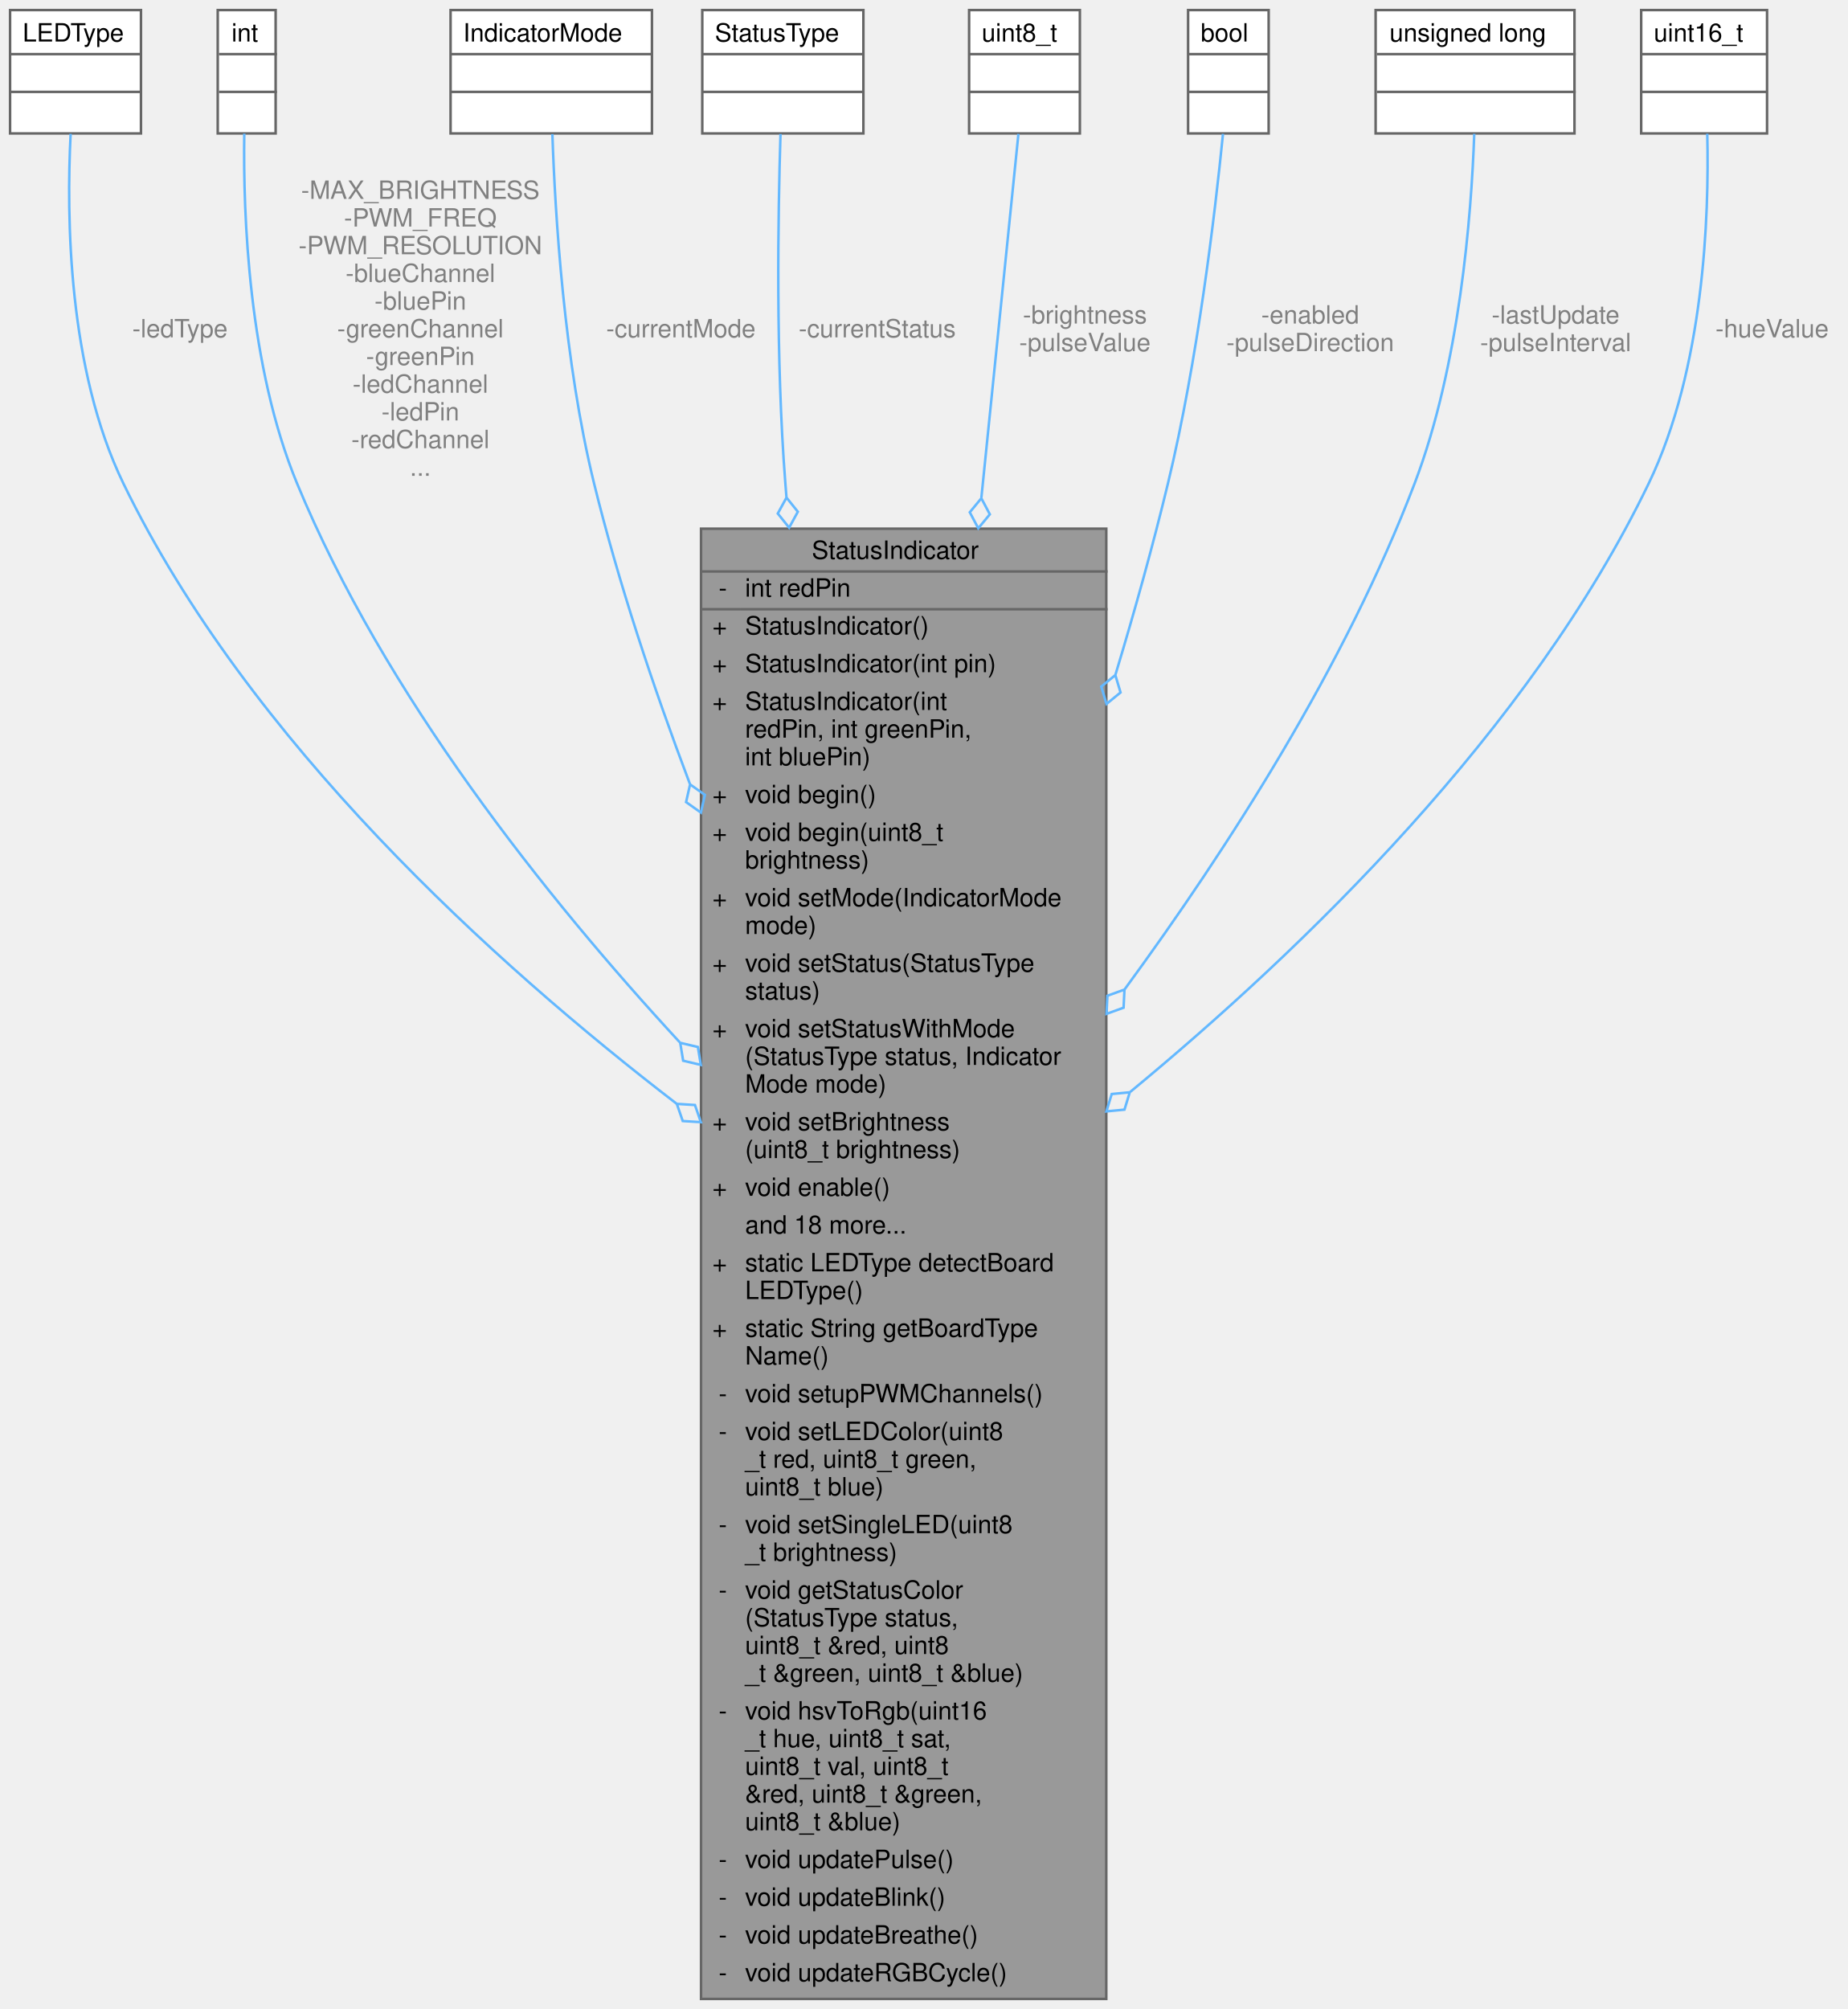
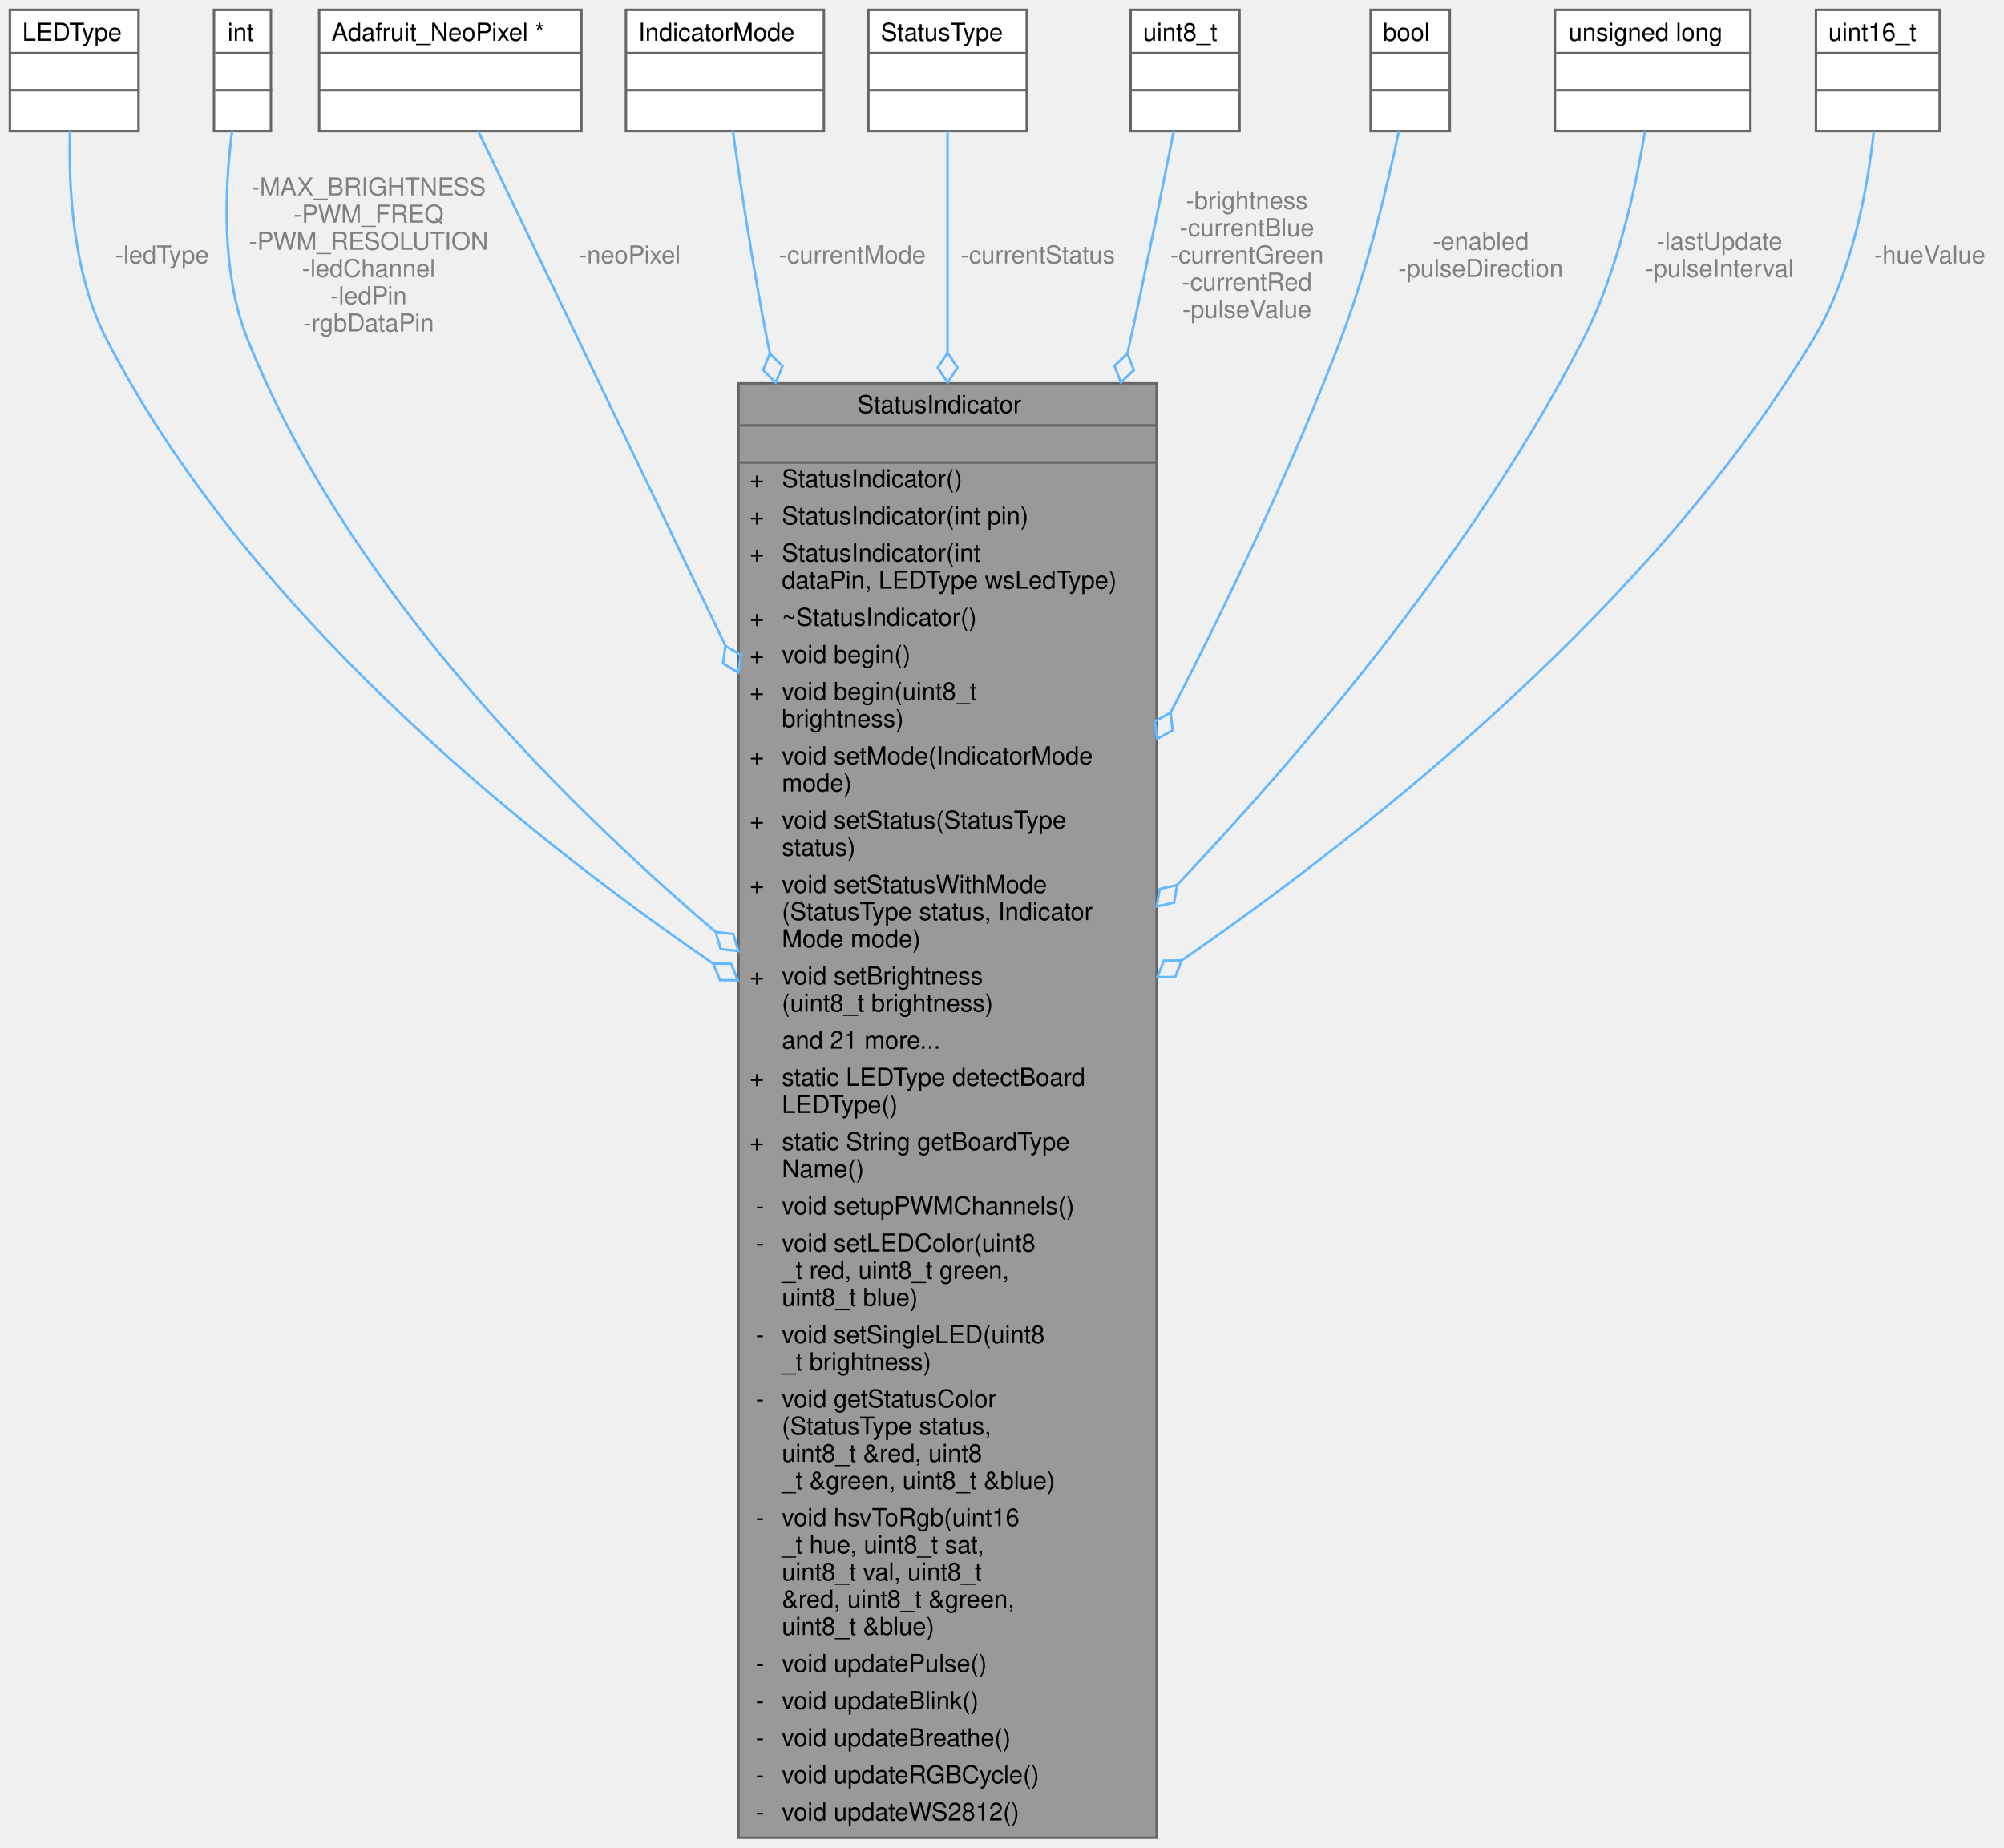
- <svg xmlns="http://www.w3.org/2000/svg" xmlns:xlink="http://www.w3.org/1999/xlink" width="734pt" height="798pt" viewBox="0.00 0.00 734.00 798.00">
-   <g id="graph0" class="graph" transform="scale(1 1) rotate(0) translate(4 794)">
+ <svg xmlns="http://www.w3.org/2000/svg" xmlns:xlink="http://www.w3.org/1999/xlink" width="810pt" height="747pt" viewBox="0.00 0.00 810.00 747.00">
+   <g id="graph0" class="graph" transform="scale(1 1) rotate(0) translate(4 743)">
    <g id="Node000001" class="node">
      <g id="a_Node000001">
        <a xlink:title=" ">
-           <polygon fill="#999999" stroke="transparent" points="435.5,-584 274.5,-584 274.5,0 435.5,0 435.5,-584" />
-           <text text-anchor="start" x="318.5" y="-572" font-family="Helvetica,sans-Serif" font-size="10.00">StatusIndicator</text>
-           <text text-anchor="start" x="281.5" y="-557" font-family="Helvetica,sans-Serif" font-size="10.00">-</text>
-           <text text-anchor="start" x="292" y="-557" font-family="Helvetica,sans-Serif" font-size="10.00">int redPin</text>
-           <text text-anchor="start" x="279" y="-542" font-family="Helvetica,sans-Serif" font-size="10.00">+</text>
-           <text text-anchor="start" x="292" y="-542" font-family="Helvetica,sans-Serif" font-size="10.00">StatusIndicator()</text>
-           <text text-anchor="start" x="279" y="-527" font-family="Helvetica,sans-Serif" font-size="10.00">+</text>
-           <text text-anchor="start" x="292" y="-527" font-family="Helvetica,sans-Serif" font-size="10.00">StatusIndicator(int pin)</text>
-           <text text-anchor="start" x="279" y="-512" font-family="Helvetica,sans-Serif" font-size="10.00">+</text>
-           <text text-anchor="start" x="292" y="-512" font-family="Helvetica,sans-Serif" font-size="10.00">StatusIndicator(int</text>
-           <text text-anchor="start" x="292" y="-501" font-family="Helvetica,sans-Serif" font-size="10.00"> redPin, int greenPin,</text>
-           <text text-anchor="start" x="292" y="-490" font-family="Helvetica,sans-Serif" font-size="10.00"> int bluePin)</text>
-           <text text-anchor="start" x="279" y="-475" font-family="Helvetica,sans-Serif" font-size="10.00">+</text>
-           <text text-anchor="start" x="292" y="-475" font-family="Helvetica,sans-Serif" font-size="10.00">void begin()</text>
-           <text text-anchor="start" x="279" y="-460" font-family="Helvetica,sans-Serif" font-size="10.00">+</text>
-           <text text-anchor="start" x="292" y="-460" font-family="Helvetica,sans-Serif" font-size="10.00">void begin(uint8_t</text>
-           <text text-anchor="start" x="292" y="-449" font-family="Helvetica,sans-Serif" font-size="10.00"> brightness)</text>
-           <text text-anchor="start" x="279" y="-434" font-family="Helvetica,sans-Serif" font-size="10.00">+</text>
-           <text text-anchor="start" x="292" y="-434" font-family="Helvetica,sans-Serif" font-size="10.00">void setMode(IndicatorMode</text>
-           <text text-anchor="start" x="292" y="-423" font-family="Helvetica,sans-Serif" font-size="10.00"> mode)</text>
-           <text text-anchor="start" x="279" y="-408" font-family="Helvetica,sans-Serif" font-size="10.00">+</text>
-           <text text-anchor="start" x="292" y="-408" font-family="Helvetica,sans-Serif" font-size="10.00">void setStatus(StatusType</text>
-           <text text-anchor="start" x="292" y="-397" font-family="Helvetica,sans-Serif" font-size="10.00"> status)</text>
-           <text text-anchor="start" x="279" y="-382" font-family="Helvetica,sans-Serif" font-size="10.00">+</text>
-           <text text-anchor="start" x="292" y="-382" font-family="Helvetica,sans-Serif" font-size="10.00">void setStatusWithMode</text>
-           <text text-anchor="start" x="292" y="-371" font-family="Helvetica,sans-Serif" font-size="10.00">(StatusType status, Indicator</text>
-           <text text-anchor="start" x="292" y="-360" font-family="Helvetica,sans-Serif" font-size="10.00">Mode mode)</text>
-           <text text-anchor="start" x="279" y="-345" font-family="Helvetica,sans-Serif" font-size="10.00">+</text>
-           <text text-anchor="start" x="292" y="-345" font-family="Helvetica,sans-Serif" font-size="10.00">void setBrightness</text>
-           <text text-anchor="start" x="292" y="-334" font-family="Helvetica,sans-Serif" font-size="10.00">(uint8_t brightness)</text>
-           <text text-anchor="start" x="279" y="-319" font-family="Helvetica,sans-Serif" font-size="10.00">+</text>
-           <text text-anchor="start" x="292" y="-319" font-family="Helvetica,sans-Serif" font-size="10.00">void enable()</text>
-           <text text-anchor="start" x="292" y="-304" font-family="Helvetica,sans-Serif" font-size="10.00">and 18 more...</text>
-           <text text-anchor="start" x="279" y="-289" font-family="Helvetica,sans-Serif" font-size="10.00">+</text>
-           <text text-anchor="start" x="292" y="-289" font-family="Helvetica,sans-Serif" font-size="10.00">static LEDType detectBoard</text>
-           <text text-anchor="start" x="292" y="-278" font-family="Helvetica,sans-Serif" font-size="10.00">LEDType()</text>
-           <text text-anchor="start" x="279" y="-263" font-family="Helvetica,sans-Serif" font-size="10.00">+</text>
-           <text text-anchor="start" x="292" y="-263" font-family="Helvetica,sans-Serif" font-size="10.00">static String getBoardType</text>
-           <text text-anchor="start" x="292" y="-252" font-family="Helvetica,sans-Serif" font-size="10.00">Name()</text>
-           <text text-anchor="start" x="281.5" y="-237" font-family="Helvetica,sans-Serif" font-size="10.00">-</text>
-           <text text-anchor="start" x="292" y="-237" font-family="Helvetica,sans-Serif" font-size="10.00">void setupPWMChannels()</text>
-           <text text-anchor="start" x="281.5" y="-222" font-family="Helvetica,sans-Serif" font-size="10.00">-</text>
-           <text text-anchor="start" x="292" y="-222" font-family="Helvetica,sans-Serif" font-size="10.00">void setLEDColor(uint8</text>
-           <text text-anchor="start" x="292" y="-211" font-family="Helvetica,sans-Serif" font-size="10.00">_t red, uint8_t green,</text>
-           <text text-anchor="start" x="292" y="-200" font-family="Helvetica,sans-Serif" font-size="10.00"> uint8_t blue)</text>
-           <text text-anchor="start" x="281.5" y="-185" font-family="Helvetica,sans-Serif" font-size="10.00">-</text>
-           <text text-anchor="start" x="292" y="-185" font-family="Helvetica,sans-Serif" font-size="10.00">void setSingleLED(uint8</text>
-           <text text-anchor="start" x="292" y="-174" font-family="Helvetica,sans-Serif" font-size="10.00">_t brightness)</text>
-           <text text-anchor="start" x="281.5" y="-159" font-family="Helvetica,sans-Serif" font-size="10.00">-</text>
-           <text text-anchor="start" x="292" y="-159" font-family="Helvetica,sans-Serif" font-size="10.00">void getStatusColor</text>
-           <text text-anchor="start" x="292" y="-148" font-family="Helvetica,sans-Serif" font-size="10.00">(StatusType status,</text>
-           <text text-anchor="start" x="292" y="-137" font-family="Helvetica,sans-Serif" font-size="10.00"> uint8_t &amp;red, uint8</text>
-           <text text-anchor="start" x="292" y="-126" font-family="Helvetica,sans-Serif" font-size="10.00">_t &amp;green, uint8_t &amp;blue)</text>
-           <text text-anchor="start" x="281.5" y="-111" font-family="Helvetica,sans-Serif" font-size="10.00">-</text>
-           <text text-anchor="start" x="292" y="-111" font-family="Helvetica,sans-Serif" font-size="10.00">void hsvToRgb(uint16</text>
-           <text text-anchor="start" x="292" y="-100" font-family="Helvetica,sans-Serif" font-size="10.00">_t hue, uint8_t sat,</text>
-           <text text-anchor="start" x="292" y="-89" font-family="Helvetica,sans-Serif" font-size="10.00"> uint8_t val, uint8_t</text>
-           <text text-anchor="start" x="292" y="-78" font-family="Helvetica,sans-Serif" font-size="10.00"> &amp;red, uint8_t &amp;green,</text>
-           <text text-anchor="start" x="292" y="-67" font-family="Helvetica,sans-Serif" font-size="10.00"> uint8_t &amp;blue)</text>
-           <text text-anchor="start" x="281.5" y="-52" font-family="Helvetica,sans-Serif" font-size="10.00">-</text>
-           <text text-anchor="start" x="292" y="-52" font-family="Helvetica,sans-Serif" font-size="10.00">void updatePulse()</text>
-           <text text-anchor="start" x="281.5" y="-37" font-family="Helvetica,sans-Serif" font-size="10.00">-</text>
-           <text text-anchor="start" x="292" y="-37" font-family="Helvetica,sans-Serif" font-size="10.00">void updateBlink()</text>
-           <text text-anchor="start" x="281.5" y="-22" font-family="Helvetica,sans-Serif" font-size="10.00">-</text>
-           <text text-anchor="start" x="292" y="-22" font-family="Helvetica,sans-Serif" font-size="10.00">void updateBreathe()</text>
-           <text text-anchor="start" x="281.5" y="-7" font-family="Helvetica,sans-Serif" font-size="10.00">-</text>
-           <text text-anchor="start" x="292" y="-7" font-family="Helvetica,sans-Serif" font-size="10.00">void updateRGBCycle()</text>
-           <polygon fill="#666666" stroke="#666666" points="275,-567 275,-567 436,-567 436,-567 275,-567" />
-           <polygon fill="#666666" stroke="#666666" points="275,-552 275,-552 290,-552 290,-552 275,-552" />
-           <polygon fill="#666666" stroke="#666666" points="290,-552 290,-552 436,-552 436,-552 290,-552" />
-           <polygon fill="none" stroke="#666666" points="274.5,0 274.5,-584 435.5,-584 435.5,0 274.5,0" />
+           <polygon fill="#999999" stroke="transparent" points="463.5,-588 294.5,-588 294.5,0 463.5,0 463.5,-588" />
+           <text text-anchor="start" x="342.5" y="-576" font-family="Helvetica,sans-Serif" font-size="10.00">StatusIndicator</text>
+           <text text-anchor="start" x="377.5" y="-561" font-family="Helvetica,sans-Serif" font-size="10.00"> </text>
+           <text text-anchor="start" x="299" y="-546" font-family="Helvetica,sans-Serif" font-size="10.00">+</text>
+           <text text-anchor="start" x="312" y="-546" font-family="Helvetica,sans-Serif" font-size="10.00">StatusIndicator()</text>
+           <text text-anchor="start" x="299" y="-531" font-family="Helvetica,sans-Serif" font-size="10.00">+</text>
+           <text text-anchor="start" x="312" y="-531" font-family="Helvetica,sans-Serif" font-size="10.00">StatusIndicator(int pin)</text>
+           <text text-anchor="start" x="299" y="-516" font-family="Helvetica,sans-Serif" font-size="10.00">+</text>
+           <text text-anchor="start" x="312" y="-516" font-family="Helvetica,sans-Serif" font-size="10.00">StatusIndicator(int</text>
+           <text text-anchor="start" x="312" y="-505" font-family="Helvetica,sans-Serif" font-size="10.00"> dataPin, LEDType wsLedType)</text>
+           <text text-anchor="start" x="299" y="-490" font-family="Helvetica,sans-Serif" font-size="10.00">+</text>
+           <text text-anchor="start" x="312" y="-490" font-family="Helvetica,sans-Serif" font-size="10.00">~StatusIndicator()</text>
+           <text text-anchor="start" x="299" y="-475" font-family="Helvetica,sans-Serif" font-size="10.00">+</text>
+           <text text-anchor="start" x="312" y="-475" font-family="Helvetica,sans-Serif" font-size="10.00">void begin()</text>
+           <text text-anchor="start" x="299" y="-460" font-family="Helvetica,sans-Serif" font-size="10.00">+</text>
+           <text text-anchor="start" x="312" y="-460" font-family="Helvetica,sans-Serif" font-size="10.00">void begin(uint8_t</text>
+           <text text-anchor="start" x="312" y="-449" font-family="Helvetica,sans-Serif" font-size="10.00"> brightness)</text>
+           <text text-anchor="start" x="299" y="-434" font-family="Helvetica,sans-Serif" font-size="10.00">+</text>
+           <text text-anchor="start" x="312" y="-434" font-family="Helvetica,sans-Serif" font-size="10.00">void setMode(IndicatorMode</text>
+           <text text-anchor="start" x="312" y="-423" font-family="Helvetica,sans-Serif" font-size="10.00"> mode)</text>
+           <text text-anchor="start" x="299" y="-408" font-family="Helvetica,sans-Serif" font-size="10.00">+</text>
+           <text text-anchor="start" x="312" y="-408" font-family="Helvetica,sans-Serif" font-size="10.00">void setStatus(StatusType</text>
+           <text text-anchor="start" x="312" y="-397" font-family="Helvetica,sans-Serif" font-size="10.00"> status)</text>
+           <text text-anchor="start" x="299" y="-382" font-family="Helvetica,sans-Serif" font-size="10.00">+</text>
+           <text text-anchor="start" x="312" y="-382" font-family="Helvetica,sans-Serif" font-size="10.00">void setStatusWithMode</text>
+           <text text-anchor="start" x="312" y="-371" font-family="Helvetica,sans-Serif" font-size="10.00">(StatusType status, Indicator</text>
+           <text text-anchor="start" x="312" y="-360" font-family="Helvetica,sans-Serif" font-size="10.00">Mode mode)</text>
+           <text text-anchor="start" x="299" y="-345" font-family="Helvetica,sans-Serif" font-size="10.00">+</text>
+           <text text-anchor="start" x="312" y="-345" font-family="Helvetica,sans-Serif" font-size="10.00">void setBrightness</text>
+           <text text-anchor="start" x="312" y="-334" font-family="Helvetica,sans-Serif" font-size="10.00">(uint8_t brightness)</text>
+           <text text-anchor="start" x="312" y="-319" font-family="Helvetica,sans-Serif" font-size="10.00">and 21 more...</text>
+           <text text-anchor="start" x="299" y="-304" font-family="Helvetica,sans-Serif" font-size="10.00">+</text>
+           <text text-anchor="start" x="312" y="-304" font-family="Helvetica,sans-Serif" font-size="10.00">static LEDType detectBoard</text>
+           <text text-anchor="start" x="312" y="-293" font-family="Helvetica,sans-Serif" font-size="10.00">LEDType()</text>
+           <text text-anchor="start" x="299" y="-278" font-family="Helvetica,sans-Serif" font-size="10.00">+</text>
+           <text text-anchor="start" x="312" y="-278" font-family="Helvetica,sans-Serif" font-size="10.00">static String getBoardType</text>
+           <text text-anchor="start" x="312" y="-267" font-family="Helvetica,sans-Serif" font-size="10.00">Name()</text>
+           <text text-anchor="start" x="301.5" y="-252" font-family="Helvetica,sans-Serif" font-size="10.00">-</text>
+           <text text-anchor="start" x="312" y="-252" font-family="Helvetica,sans-Serif" font-size="10.00">void setupPWMChannels()</text>
+           <text text-anchor="start" x="301.5" y="-237" font-family="Helvetica,sans-Serif" font-size="10.00">-</text>
+           <text text-anchor="start" x="312" y="-237" font-family="Helvetica,sans-Serif" font-size="10.00">void setLEDColor(uint8</text>
+           <text text-anchor="start" x="312" y="-226" font-family="Helvetica,sans-Serif" font-size="10.00">_t red, uint8_t green,</text>
+           <text text-anchor="start" x="312" y="-215" font-family="Helvetica,sans-Serif" font-size="10.00"> uint8_t blue)</text>
+           <text text-anchor="start" x="301.5" y="-200" font-family="Helvetica,sans-Serif" font-size="10.00">-</text>
+           <text text-anchor="start" x="312" y="-200" font-family="Helvetica,sans-Serif" font-size="10.00">void setSingleLED(uint8</text>
+           <text text-anchor="start" x="312" y="-189" font-family="Helvetica,sans-Serif" font-size="10.00">_t brightness)</text>
+           <text text-anchor="start" x="301.5" y="-174" font-family="Helvetica,sans-Serif" font-size="10.00">-</text>
+           <text text-anchor="start" x="312" y="-174" font-family="Helvetica,sans-Serif" font-size="10.00">void getStatusColor</text>
+           <text text-anchor="start" x="312" y="-163" font-family="Helvetica,sans-Serif" font-size="10.00">(StatusType status,</text>
+           <text text-anchor="start" x="312" y="-152" font-family="Helvetica,sans-Serif" font-size="10.00"> uint8_t &amp;red, uint8</text>
+           <text text-anchor="start" x="312" y="-141" font-family="Helvetica,sans-Serif" font-size="10.00">_t &amp;green, uint8_t &amp;blue)</text>
+           <text text-anchor="start" x="301.5" y="-126" font-family="Helvetica,sans-Serif" font-size="10.00">-</text>
+           <text text-anchor="start" x="312" y="-126" font-family="Helvetica,sans-Serif" font-size="10.00">void hsvToRgb(uint16</text>
+           <text text-anchor="start" x="312" y="-115" font-family="Helvetica,sans-Serif" font-size="10.00">_t hue, uint8_t sat,</text>
+           <text text-anchor="start" x="312" y="-104" font-family="Helvetica,sans-Serif" font-size="10.00"> uint8_t val, uint8_t</text>
+           <text text-anchor="start" x="312" y="-93" font-family="Helvetica,sans-Serif" font-size="10.00"> &amp;red, uint8_t &amp;green,</text>
+           <text text-anchor="start" x="312" y="-82" font-family="Helvetica,sans-Serif" font-size="10.00"> uint8_t &amp;blue)</text>
+           <text text-anchor="start" x="301.5" y="-67" font-family="Helvetica,sans-Serif" font-size="10.00">-</text>
+           <text text-anchor="start" x="312" y="-67" font-family="Helvetica,sans-Serif" font-size="10.00">void updatePulse()</text>
+           <text text-anchor="start" x="301.5" y="-52" font-family="Helvetica,sans-Serif" font-size="10.00">-</text>
+           <text text-anchor="start" x="312" y="-52" font-family="Helvetica,sans-Serif" font-size="10.00">void updateBlink()</text>
+           <text text-anchor="start" x="301.5" y="-37" font-family="Helvetica,sans-Serif" font-size="10.00">-</text>
+           <text text-anchor="start" x="312" y="-37" font-family="Helvetica,sans-Serif" font-size="10.00">void updateBreathe()</text>
+           <text text-anchor="start" x="301.5" y="-22" font-family="Helvetica,sans-Serif" font-size="10.00">-</text>
+           <text text-anchor="start" x="312" y="-22" font-family="Helvetica,sans-Serif" font-size="10.00">void updateRGBCycle()</text>
+           <text text-anchor="start" x="301.5" y="-7" font-family="Helvetica,sans-Serif" font-size="10.00">-</text>
+           <text text-anchor="start" x="312" y="-7" font-family="Helvetica,sans-Serif" font-size="10.00">void updateWS2812()</text>
+           <polygon fill="#666666" stroke="#666666" points="295,-571 295,-571 464,-571 464,-571 295,-571" />
+           <polygon fill="#666666" stroke="#666666" points="295,-556 295,-556 464,-556 464,-556 295,-556" />
+           <polygon fill="none" stroke="#666666" points="294.5,0 294.5,-588 463.5,-588 463.5,0 294.5,0" />
        </a>
      </g>
    </g>
    <g id="Node000002" class="node">
      <g id="a_Node000002">
        <a xlink:title=" ">
-           <polygon fill="white" stroke="transparent" points="52,-790 0,-790 0,-741 52,-741 52,-790" />
-           <text text-anchor="start" x="5" y="-777.5" font-family="Helvetica,sans-Serif" font-size="10.00">LEDType</text>
-           <text text-anchor="start" x="24" y="-762.5" font-family="Helvetica,sans-Serif" font-size="10.00"> </text>
-           <text text-anchor="start" x="24" y="-747.5" font-family="Helvetica,sans-Serif" font-size="10.00"> </text>
-           <polygon fill="#666666" stroke="#666666" points="0,-772.5 0,-772.5 52,-772.5 52,-772.5 0,-772.5" />
-           <polygon fill="#666666" stroke="#666666" points="0,-757.5 0,-757.5 52,-757.5 52,-757.5 0,-757.5" />
-           <polygon fill="none" stroke="#666666" points="0,-741 0,-790 52,-790 52,-741 0,-741" />
+           <polygon fill="white" stroke="transparent" points="52,-739 0,-739 0,-690 52,-690 52,-739" />
+           <text text-anchor="start" x="5" y="-726.5" font-family="Helvetica,sans-Serif" font-size="10.00">LEDType</text>
+           <text text-anchor="start" x="24" y="-711.5" font-family="Helvetica,sans-Serif" font-size="10.00"> </text>
+           <text text-anchor="start" x="24" y="-696.5" font-family="Helvetica,sans-Serif" font-size="10.00"> </text>
+           <polygon fill="#666666" stroke="#666666" points="0,-721.5 0,-721.5 52,-721.5 52,-721.5 0,-721.5" />
+           <polygon fill="#666666" stroke="#666666" points="0,-706.5 0,-706.5 52,-706.5 52,-706.5 0,-706.5" />
+           <polygon fill="none" stroke="#666666" points="0,-690 0,-739 52,-739 52,-690 0,-690" />
        </a>
      </g>
    </g>
    <g id="edge1_Node000001_Node000002" class="edge">
      <g id="a_edge1_Node000001_Node000002">
        <a xlink:title=" ">
-           <path fill="none" stroke="#63b8ff" d="M24.06,-740.83C22.37,-707.94 22.99,-647.36 45,-602 94.68,-499.6 192.34,-411.25 264.83,-355.56" />
-           <polygon fill="none" stroke="#63b8ff" points="264.88,-355.52 267.24,-348.71 274.44,-348.26 272.08,-355.08 264.88,-355.52" />
-         </a>
-       </g>
-       <text text-anchor="middle" x="67.5" y="-660" font-family="Helvetica,sans-Serif" font-size="10.00" fill="grey"> -ledType</text>
+           <path fill="none" stroke="#63b8ff" d="M24.28,-689.91C23.65,-667.17 25.41,-632.41 39,-606 94.71,-497.7 204.4,-408.23 284.17,-353.48" />
+           <polygon fill="none" stroke="#63b8ff" points="284.3,-353.39 287.02,-346.71 294.23,-346.65 291.51,-353.33 284.3,-353.39" />
+         </a>
+       </g>
+       <text text-anchor="middle" x="61.5" y="-636.5" font-family="Helvetica,sans-Serif" font-size="10.00" fill="grey"> -ledType</text>
    </g>
    <g id="Node000003" class="node">
      <g id="a_Node000003">
        <a xlink:title=" ">
-           <polygon fill="white" stroke="transparent" points="105.5,-790 82.5,-790 82.5,-741 105.5,-741 105.5,-790" />
-           <text text-anchor="start" x="88" y="-777.5" font-family="Helvetica,sans-Serif" font-size="10.00">int</text>
-           <text text-anchor="start" x="92.5" y="-762.5" font-family="Helvetica,sans-Serif" font-size="10.00"> </text>
-           <text text-anchor="start" x="92.5" y="-747.5" font-family="Helvetica,sans-Serif" font-size="10.00"> </text>
-           <polygon fill="#666666" stroke="#666666" points="83,-772.5 83,-772.5 106,-772.5 106,-772.5 83,-772.5" />
-           <polygon fill="#666666" stroke="#666666" points="83,-757.5 83,-757.5 106,-757.5 106,-757.5 83,-757.5" />
-           <polygon fill="none" stroke="#666666" points="82.5,-741 82.5,-790 105.5,-790 105.5,-741 82.5,-741" />
+           <polygon fill="white" stroke="transparent" points="105.5,-739 82.5,-739 82.5,-690 105.5,-690 105.5,-739" />
+           <text text-anchor="start" x="88" y="-726.5" font-family="Helvetica,sans-Serif" font-size="10.00">int</text>
+           <text text-anchor="start" x="92.5" y="-711.5" font-family="Helvetica,sans-Serif" font-size="10.00"> </text>
+           <text text-anchor="start" x="92.5" y="-696.5" font-family="Helvetica,sans-Serif" font-size="10.00"> </text>
+           <polygon fill="#666666" stroke="#666666" points="83,-721.5 83,-721.5 106,-721.5 106,-721.5 83,-721.5" />
+           <polygon fill="#666666" stroke="#666666" points="83,-706.5 83,-706.5 106,-706.5 106,-706.5 83,-706.5" />
+           <polygon fill="none" stroke="#666666" points="82.5,-690 82.5,-739 105.5,-739 105.5,-690 82.5,-690" />
        </a>
      </g>
    </g>
    <g id="edge2_Node000001_Node000003" class="edge">
      <g id="a_edge2_Node000001_Node000003">
        <a xlink:title=" ">
-           <path fill="none" stroke="#63b8ff" d="M93.04,-740.91C92.56,-708.37 94.76,-648.49 114,-602 148.7,-518.16 212.65,-437.82 265.96,-380.08" />
-           <polygon fill="none" stroke="#63b8ff" points="266.23,-379.78 267.4,-372.67 274.42,-371.01 273.25,-378.12 266.23,-379.78" />
-         </a>
-       </g>
-       <text text-anchor="middle" x="163" y="-715" font-family="Helvetica,sans-Serif" font-size="10.00" fill="grey"> -MAX_BRIGHTNESS</text>
-       <text text-anchor="middle" x="163" y="-704" font-family="Helvetica,sans-Serif" font-size="10.00" fill="grey">-PWM_FREQ</text>
-       <text text-anchor="middle" x="163" y="-693" font-family="Helvetica,sans-Serif" font-size="10.00" fill="grey">-PWM_RESOLUTION</text>
-       <text text-anchor="middle" x="163" y="-682" font-family="Helvetica,sans-Serif" font-size="10.00" fill="grey">-blueChannel</text>
-       <text text-anchor="middle" x="163" y="-671" font-family="Helvetica,sans-Serif" font-size="10.00" fill="grey">-bluePin</text>
-       <text text-anchor="middle" x="163" y="-660" font-family="Helvetica,sans-Serif" font-size="10.00" fill="grey">-greenChannel</text>
-       <text text-anchor="middle" x="163" y="-649" font-family="Helvetica,sans-Serif" font-size="10.00" fill="grey">-greenPin</text>
-       <text text-anchor="middle" x="163" y="-638" font-family="Helvetica,sans-Serif" font-size="10.00" fill="grey">-ledChannel</text>
-       <text text-anchor="middle" x="163" y="-627" font-family="Helvetica,sans-Serif" font-size="10.00" fill="grey">-ledPin</text>
-       <text text-anchor="middle" x="163" y="-616" font-family="Helvetica,sans-Serif" font-size="10.00" fill="grey">-redChannel</text>
-       <text text-anchor="middle" x="163" y="-605" font-family="Helvetica,sans-Serif" font-size="10.00" fill="grey">...</text>
+           <path fill="none" stroke="#63b8ff" d="M89.81,-689.92C86.87,-667.49 85.17,-633.23 96,-606 134.64,-508.82 218.66,-423.01 285.17,-366.28" />
+           <polygon fill="none" stroke="#63b8ff" points="285.26,-366.2 287.27,-359.28 294.43,-358.47 292.42,-365.39 285.26,-366.2" />
+         </a>
+       </g>
+       <text text-anchor="middle" x="145" y="-664" font-family="Helvetica,sans-Serif" font-size="10.00" fill="grey"> -MAX_BRIGHTNESS</text>
+       <text text-anchor="middle" x="145" y="-653" font-family="Helvetica,sans-Serif" font-size="10.00" fill="grey">-PWM_FREQ</text>
+       <text text-anchor="middle" x="145" y="-642" font-family="Helvetica,sans-Serif" font-size="10.00" fill="grey">-PWM_RESOLUTION</text>
+       <text text-anchor="middle" x="145" y="-631" font-family="Helvetica,sans-Serif" font-size="10.00" fill="grey">-ledChannel</text>
+       <text text-anchor="middle" x="145" y="-620" font-family="Helvetica,sans-Serif" font-size="10.00" fill="grey">-ledPin</text>
+       <text text-anchor="middle" x="145" y="-609" font-family="Helvetica,sans-Serif" font-size="10.00" fill="grey">-rgbDataPin</text>
    </g>
    <g id="Node000004" class="node">
      <g id="a_Node000004">
        <a xlink:title=" ">
-           <polygon fill="white" stroke="transparent" points="255,-790 175,-790 175,-741 255,-741 255,-790" />
-           <text text-anchor="start" x="180" y="-777.5" font-family="Helvetica,sans-Serif" font-size="10.00">IndicatorMode</text>
-           <text text-anchor="start" x="213" y="-762.5" font-family="Helvetica,sans-Serif" font-size="10.00"> </text>
-           <text text-anchor="start" x="213" y="-747.5" font-family="Helvetica,sans-Serif" font-size="10.00"> </text>
-           <polygon fill="#666666" stroke="#666666" points="175,-772.5 175,-772.5 255,-772.5 255,-772.5 175,-772.5" />
-           <polygon fill="#666666" stroke="#666666" points="175,-757.5 175,-757.5 255,-757.5 255,-757.5 175,-757.5" />
-           <polygon fill="none" stroke="#666666" points="175,-741 175,-790 255,-790 255,-741 175,-741" />
+           <polygon fill="white" stroke="transparent" points="231,-739 125,-739 125,-690 231,-690 231,-739" />
+           <text text-anchor="start" x="130" y="-726.5" font-family="Helvetica,sans-Serif" font-size="10.00">Adafruit_NeoPixel *</text>
+           <text text-anchor="start" x="176" y="-711.5" font-family="Helvetica,sans-Serif" font-size="10.00"> </text>
+           <text text-anchor="start" x="176" y="-696.5" font-family="Helvetica,sans-Serif" font-size="10.00"> </text>
+           <polygon fill="#666666" stroke="#666666" points="125,-721.5 125,-721.5 231,-721.5 231,-721.5 125,-721.5" />
+           <polygon fill="#666666" stroke="#666666" points="125,-706.5 125,-706.5 231,-706.5 231,-706.5 125,-706.5" />
+           <polygon fill="none" stroke="#666666" points="125,-690 125,-739 231,-739 231,-690 125,-690" />
        </a>
      </g>
    </g>
    <g id="edge3_Node000001_Node000004" class="edge">
      <g id="a_edge3_Node000001_Node000004">
        <a xlink:title=" ">
-           <path fill="none" stroke="#63b8ff" d="M215.45,-740.74C216.52,-708.77 220.09,-650.34 232,-602 241.71,-562.58 255.36,-521.51 270.06,-482.66" />
-           <polygon fill="none" stroke="#63b8ff" points="270.15,-482.43 268.56,-475.4 274.45,-471.23 276.03,-478.26 270.15,-482.43" />
-         </a>
-       </g>
-       <text text-anchor="middle" x="266.5" y="-660" font-family="Helvetica,sans-Serif" font-size="10.00" fill="grey"> -currentMode</text>
+           <path fill="none" stroke="#63b8ff" d="M189.38,-689.8C208.82,-649.34 250.09,-563.4 289.18,-482" />
+           <polygon fill="none" stroke="#63b8ff" points="289.24,-481.89 288.23,-474.75 294.43,-471.07 295.44,-478.21 289.24,-481.89" />
+         </a>
+       </g>
+       <text text-anchor="middle" x="250.5" y="-636.5" font-family="Helvetica,sans-Serif" font-size="10.00" fill="grey"> -neoPixel</text>
    </g>
    <g id="Node000005" class="node">
      <g id="a_Node000005">
        <a xlink:title=" ">
-           <polygon fill="white" stroke="transparent" points="339,-790 275,-790 275,-741 339,-741 339,-790" />
-           <text text-anchor="start" x="280" y="-777.5" font-family="Helvetica,sans-Serif" font-size="10.00">StatusType</text>
-           <text text-anchor="start" x="305" y="-762.5" font-family="Helvetica,sans-Serif" font-size="10.00"> </text>
-           <text text-anchor="start" x="305" y="-747.5" font-family="Helvetica,sans-Serif" font-size="10.00"> </text>
-           <polygon fill="#666666" stroke="#666666" points="275,-772.5 275,-772.5 339,-772.5 339,-772.5 275,-772.5" />
-           <polygon fill="#666666" stroke="#666666" points="275,-757.5 275,-757.5 339,-757.5 339,-757.5 275,-757.5" />
-           <polygon fill="none" stroke="#666666" points="275,-741 275,-790 339,-790 339,-741 275,-741" />
+           <polygon fill="white" stroke="transparent" points="329,-739 249,-739 249,-690 329,-690 329,-739" />
+           <text text-anchor="start" x="254" y="-726.5" font-family="Helvetica,sans-Serif" font-size="10.00">IndicatorMode</text>
+           <text text-anchor="start" x="287" y="-711.5" font-family="Helvetica,sans-Serif" font-size="10.00"> </text>
+           <text text-anchor="start" x="287" y="-696.5" font-family="Helvetica,sans-Serif" font-size="10.00"> </text>
+           <polygon fill="#666666" stroke="#666666" points="249,-721.5 249,-721.5 329,-721.5 329,-721.5 249,-721.5" />
+           <polygon fill="#666666" stroke="#666666" points="249,-706.5 249,-706.5 329,-706.5 329,-706.5 249,-706.5" />
+           <polygon fill="none" stroke="#666666" points="249,-690 249,-739 329,-739 329,-690 249,-690" />
        </a>
      </g>
    </g>
    <g id="edge4_Node000001_Node000005" class="edge">
      <g id="a_edge4_Node000001_Node000005">
        <a xlink:title=" ">
-           <path fill="none" stroke="#63b8ff" d="M306.07,-740.77C305.08,-709.08 304.13,-651.22 308,-602 308.14,-600.18 308.29,-598.36 308.44,-596.53" />
-           <polygon fill="none" stroke="#63b8ff" points="308.46,-596.35 304.99,-590.03 309.5,-584.4 312.96,-590.73 308.46,-596.35" />
-         </a>
-       </g>
-       <text text-anchor="middle" x="344.5" y="-660" font-family="Helvetica,sans-Serif" font-size="10.00" fill="grey"> -currentStatus</text>
+           <path fill="none" stroke="#63b8ff" d="M292.22,-689.93C295.32,-668.09 300.36,-634.74 306,-606 306.38,-604.08 306.76,-602.15 307.14,-600.22" />
+           <polygon fill="none" stroke="#63b8ff" points="307.17,-600.06 304.43,-593.39 309.54,-588.29 312.28,-594.96 307.17,-600.06" />
+         </a>
+       </g>
+       <text text-anchor="middle" x="340.5" y="-636.5" font-family="Helvetica,sans-Serif" font-size="10.00" fill="grey"> -currentMode</text>
    </g>
    <g id="Node000006" class="node">
      <g id="a_Node000006">
        <a xlink:title=" ">
-           <polygon fill="white" stroke="transparent" points="425,-790 381,-790 381,-741 425,-741 425,-790" />
-           <text text-anchor="start" x="386" y="-777.5" font-family="Helvetica,sans-Serif" font-size="10.00">uint8_t</text>
-           <text text-anchor="start" x="401" y="-762.5" font-family="Helvetica,sans-Serif" font-size="10.00"> </text>
-           <text text-anchor="start" x="401" y="-747.5" font-family="Helvetica,sans-Serif" font-size="10.00"> </text>
-           <polygon fill="#666666" stroke="#666666" points="381,-772.5 381,-772.5 425,-772.5 425,-772.5 381,-772.5" />
-           <polygon fill="#666666" stroke="#666666" points="381,-757.5 381,-757.5 425,-757.5 425,-757.5 381,-757.5" />
-           <polygon fill="none" stroke="#666666" points="381,-741 381,-790 425,-790 425,-741 381,-741" />
+           <polygon fill="white" stroke="transparent" points="411,-739 347,-739 347,-690 411,-690 411,-739" />
+           <text text-anchor="start" x="352" y="-726.5" font-family="Helvetica,sans-Serif" font-size="10.00">StatusType</text>
+           <text text-anchor="start" x="377" y="-711.5" font-family="Helvetica,sans-Serif" font-size="10.00"> </text>
+           <text text-anchor="start" x="377" y="-696.5" font-family="Helvetica,sans-Serif" font-size="10.00"> </text>
+           <polygon fill="#666666" stroke="#666666" points="347,-721.5 347,-721.5 411,-721.5 411,-721.5 347,-721.5" />
+           <polygon fill="#666666" stroke="#666666" points="347,-706.5 347,-706.5 411,-706.5 411,-706.5 347,-706.5" />
+           <polygon fill="none" stroke="#666666" points="347,-690 347,-739 411,-739 411,-690 347,-690" />
        </a>
      </g>
    </g>
    <g id="edge5_Node000001_Node000006" class="edge">
      <g id="a_edge5_Node000001_Node000006">
        <a xlink:title=" ">
-           <path fill="none" stroke="#63b8ff" d="M400.59,-740.8C397.57,-711.21 392.06,-657.05 385.88,-596.37" />
-           <polygon fill="none" stroke="#63b8ff" points="385.86,-596.09 381.27,-590.52 384.64,-584.15 389.23,-589.71 385.86,-596.09" />
-         </a>
-       </g>
-       <text text-anchor="middle" x="427" y="-665.5" font-family="Helvetica,sans-Serif" font-size="10.00" fill="grey"> -brightness</text>
-       <text text-anchor="middle" x="427" y="-654.5" font-family="Helvetica,sans-Serif" font-size="10.00" fill="grey">-pulseValue</text>
+           <path fill="none" stroke="#63b8ff" d="M379,-689.8C379,-669.44 379,-637.56 379,-600.54" />
+           <polygon fill="none" stroke="#63b8ff" points="379,-600.35 375,-594.35 379,-588.35 383,-594.35 379,-600.35" />
+         </a>
+       </g>
+       <text text-anchor="middle" x="415.5" y="-636.5" font-family="Helvetica,sans-Serif" font-size="10.00" fill="grey"> -currentStatus</text>
    </g>
    <g id="Node000007" class="node">
      <g id="a_Node000007">
        <a xlink:title=" ">
-           <polygon fill="white" stroke="transparent" points="500,-790 468,-790 468,-741 500,-741 500,-790" />
-           <text text-anchor="start" x="473" y="-777.5" font-family="Helvetica,sans-Serif" font-size="10.00">bool</text>
-           <text text-anchor="start" x="482" y="-762.5" font-family="Helvetica,sans-Serif" font-size="10.00"> </text>
-           <text text-anchor="start" x="482" y="-747.5" font-family="Helvetica,sans-Serif" font-size="10.00"> </text>
-           <polygon fill="#666666" stroke="#666666" points="468,-772.5 468,-772.5 500,-772.5 500,-772.5 468,-772.5" />
-           <polygon fill="#666666" stroke="#666666" points="468,-757.5 468,-757.5 500,-757.5 500,-757.5 468,-757.5" />
-           <polygon fill="none" stroke="#666666" points="468,-741 468,-790 500,-790 500,-741 468,-741" />
+           <polygon fill="white" stroke="transparent" points="497,-739 453,-739 453,-690 497,-690 497,-739" />
+           <text text-anchor="start" x="458" y="-726.5" font-family="Helvetica,sans-Serif" font-size="10.00">uint8_t</text>
+           <text text-anchor="start" x="473" y="-711.5" font-family="Helvetica,sans-Serif" font-size="10.00"> </text>
+           <text text-anchor="start" x="473" y="-696.5" font-family="Helvetica,sans-Serif" font-size="10.00"> </text>
+           <polygon fill="#666666" stroke="#666666" points="453,-721.5 453,-721.5 497,-721.5 497,-721.5 453,-721.5" />
+           <polygon fill="#666666" stroke="#666666" points="453,-706.5 453,-706.5 497,-706.5 497,-706.5 453,-706.5" />
+           <polygon fill="none" stroke="#666666" points="453,-690 453,-739 497,-739 497,-690 453,-690" />
        </a>
      </g>
    </g>
    <g id="edge6_Node000001_Node000007" class="edge">
      <g id="a_edge6_Node000001_Node000007">
        <a xlink:title=" ">
-           <path fill="none" stroke="#63b8ff" d="M481.86,-740.83C478.67,-708.97 471.76,-650.65 460,-602 454,-577.17 446.85,-551.49 439.15,-526.05" />
-           <polygon fill="none" stroke="#63b8ff" points="439.09,-525.85 433.51,-521.28 435.58,-514.38 441.16,-518.94 439.09,-525.85" />
-         </a>
-       </g>
-       <text text-anchor="middle" x="516.5" y="-665.5" font-family="Helvetica,sans-Serif" font-size="10.00" fill="grey"> -enabled</text>
-       <text text-anchor="middle" x="516.5" y="-654.5" font-family="Helvetica,sans-Serif" font-size="10.00" fill="grey">-pulseDirection</text>
+           <path fill="none" stroke="#63b8ff" d="M470.41,-689.97C466.1,-668.16 459.38,-634.83 453,-606 452.58,-604.09 452.15,-602.17 451.72,-600.25" />
+           <polygon fill="none" stroke="#63b8ff" points="451.69,-600.07 446.47,-595.09 449.07,-588.36 454.28,-593.35 451.69,-600.07" />
+         </a>
+       </g>
+       <text text-anchor="middle" x="500" y="-658.5" font-family="Helvetica,sans-Serif" font-size="10.00" fill="grey"> -brightness</text>
+       <text text-anchor="middle" x="500" y="-647.5" font-family="Helvetica,sans-Serif" font-size="10.00" fill="grey">-currentBlue</text>
+       <text text-anchor="middle" x="500" y="-636.5" font-family="Helvetica,sans-Serif" font-size="10.00" fill="grey">-currentGreen</text>
+       <text text-anchor="middle" x="500" y="-625.5" font-family="Helvetica,sans-Serif" font-size="10.00" fill="grey">-currentRed</text>
+       <text text-anchor="middle" x="500" y="-614.5" font-family="Helvetica,sans-Serif" font-size="10.00" fill="grey">-pulseValue</text>
    </g>
    <g id="Node000008" class="node">
      <g id="a_Node000008">
        <a xlink:title=" ">
-           <polygon fill="white" stroke="transparent" points="621.5,-790 542.5,-790 542.5,-741 621.5,-741 621.5,-790" />
-           <text text-anchor="start" x="548" y="-777.5" font-family="Helvetica,sans-Serif" font-size="10.00">unsigned long</text>
-           <text text-anchor="start" x="580.5" y="-762.5" font-family="Helvetica,sans-Serif" font-size="10.00"> </text>
-           <text text-anchor="start" x="580.5" y="-747.5" font-family="Helvetica,sans-Serif" font-size="10.00"> </text>
-           <polygon fill="#666666" stroke="#666666" points="543,-772.5 543,-772.5 622,-772.5 622,-772.5 543,-772.5" />
-           <polygon fill="#666666" stroke="#666666" points="543,-757.5 543,-757.5 622,-757.5 622,-757.5 543,-757.5" />
-           <polygon fill="none" stroke="#666666" points="542.5,-741 542.5,-790 621.5,-790 621.5,-741 542.5,-741" />
+           <polygon fill="white" stroke="transparent" points="582,-739 550,-739 550,-690 582,-690 582,-739" />
+           <text text-anchor="start" x="555" y="-726.5" font-family="Helvetica,sans-Serif" font-size="10.00">bool</text>
+           <text text-anchor="start" x="564" y="-711.5" font-family="Helvetica,sans-Serif" font-size="10.00"> </text>
+           <text text-anchor="start" x="564" y="-696.5" font-family="Helvetica,sans-Serif" font-size="10.00"> </text>
+           <polygon fill="#666666" stroke="#666666" points="550,-721.5 550,-721.5 582,-721.5 582,-721.5 550,-721.5" />
+           <polygon fill="#666666" stroke="#666666" points="550,-706.5 550,-706.5 582,-706.5 582,-706.5 550,-706.5" />
+           <polygon fill="none" stroke="#666666" points="550,-690 550,-739 582,-739 582,-690 550,-690" />
        </a>
      </g>
    </g>
    <g id="edge7_Node000001_Node000008" class="edge">
      <g id="a_edge7_Node000001_Node000008">
        <a xlink:title=" ">
-           <path fill="none" stroke="#63b8ff" d="M581.68,-740.83C580.54,-708.46 575.92,-649.04 558,-602 530.57,-529.99 484.22,-457.56 442.73,-400.94" />
-           <polygon fill="none" stroke="#63b8ff" points="442.72,-400.93 435.94,-398.48 435.59,-391.28 442.37,-393.73 442.72,-400.93" />
-         </a>
-       </g>
-       <text text-anchor="middle" x="614" y="-665.5" font-family="Helvetica,sans-Serif" font-size="10.00" fill="grey"> -lastUpdate</text>
-       <text text-anchor="middle" x="614" y="-654.5" font-family="Helvetica,sans-Serif" font-size="10.00" fill="grey">-pulseInterval</text>
+           <path fill="none" stroke="#63b8ff" d="M561.42,-689.98C556.76,-667.89 548.7,-634.12 538,-606 518.8,-555.55 493.72,-502.58 469.18,-454.95" />
+           <polygon fill="none" stroke="#63b8ff" points="469.15,-454.89 462.84,-451.4 463.63,-444.23 469.94,-447.72 469.15,-454.89" />
+         </a>
+       </g>
+       <text text-anchor="middle" x="594.5" y="-642" font-family="Helvetica,sans-Serif" font-size="10.00" fill="grey"> -enabled</text>
+       <text text-anchor="middle" x="594.5" y="-631" font-family="Helvetica,sans-Serif" font-size="10.00" fill="grey">-pulseDirection</text>
    </g>
    <g id="Node000009" class="node">
      <g id="a_Node000009">
        <a xlink:title=" ">
-           <polygon fill="white" stroke="transparent" points="698,-790 648,-790 648,-741 698,-741 698,-790" />
-           <text text-anchor="start" x="653" y="-777.5" font-family="Helvetica,sans-Serif" font-size="10.00">uint16_t</text>
-           <text text-anchor="start" x="671" y="-762.5" font-family="Helvetica,sans-Serif" font-size="10.00"> </text>
-           <text text-anchor="start" x="671" y="-747.5" font-family="Helvetica,sans-Serif" font-size="10.00"> </text>
-           <polygon fill="#666666" stroke="#666666" points="648,-772.5 648,-772.5 698,-772.5 698,-772.5 648,-772.5" />
-           <polygon fill="#666666" stroke="#666666" points="648,-757.5 648,-757.5 698,-757.5 698,-757.5 648,-757.5" />
-           <polygon fill="none" stroke="#666666" points="648,-741 648,-790 698,-790 698,-741 648,-741" />
+           <polygon fill="white" stroke="transparent" points="703.5,-739 624.5,-739 624.5,-690 703.5,-690 703.5,-739" />
+           <text text-anchor="start" x="630" y="-726.5" font-family="Helvetica,sans-Serif" font-size="10.00">unsigned long</text>
+           <text text-anchor="start" x="662.5" y="-711.5" font-family="Helvetica,sans-Serif" font-size="10.00"> </text>
+           <text text-anchor="start" x="662.5" y="-696.5" font-family="Helvetica,sans-Serif" font-size="10.00"> </text>
+           <polygon fill="#666666" stroke="#666666" points="625,-721.5 625,-721.5 704,-721.5 704,-721.5 625,-721.5" />
+           <polygon fill="#666666" stroke="#666666" points="625,-706.5 625,-706.5 704,-706.5 704,-706.5 625,-706.5" />
+           <polygon fill="none" stroke="#666666" points="624.5,-690 624.5,-739 703.5,-739 703.5,-690 624.5,-690" />
        </a>
      </g>
    </g>
    <g id="edge8_Node000001_Node000009" class="edge">
      <g id="a_edge8_Node000001_Node000009">
        <a xlink:title=" ">
-           <path fill="none" stroke="#63b8ff" d="M674.25,-740.87C675.04,-708.04 672.95,-647.52 651,-602 603.7,-503.9 513.5,-416.82 445.05,-360.31" />
-           <polygon fill="none" stroke="#63b8ff" points="444.83,-360.13 437.66,-359.44 435.54,-352.54 442.72,-353.24 444.83,-360.13" />
-         </a>
-       </g>
-       <text text-anchor="middle" x="700" y="-660" font-family="Helvetica,sans-Serif" font-size="10.00" fill="grey"> -hueValue</text>
+           <path fill="none" stroke="#63b8ff" d="M660.86,-689.8C657.19,-667.28 649.79,-632.96 636,-606 593.91,-523.7 526.92,-443.6 471.88,-385.31" />
+           <polygon fill="none" stroke="#63b8ff" points="471.78,-385.2 464.74,-383.61 463.5,-376.5 470.54,-378.09 471.78,-385.2" />
+         </a>
+       </g>
+       <text text-anchor="middle" x="691" y="-642" font-family="Helvetica,sans-Serif" font-size="10.00" fill="grey"> -lastUpdate</text>
+       <text text-anchor="middle" x="691" y="-631" font-family="Helvetica,sans-Serif" font-size="10.00" fill="grey">-pulseInterval</text>
+     </g>
+     <g id="Node000010" class="node">
+       <g id="a_Node000010">
+         <a xlink:title=" ">
+           <polygon fill="white" stroke="transparent" points="780,-739 730,-739 730,-690 780,-690 780,-739" />
+           <text text-anchor="start" x="735" y="-726.5" font-family="Helvetica,sans-Serif" font-size="10.00">uint16_t</text>
+           <text text-anchor="start" x="753" y="-711.5" font-family="Helvetica,sans-Serif" font-size="10.00"> </text>
+           <text text-anchor="start" x="753" y="-696.5" font-family="Helvetica,sans-Serif" font-size="10.00"> </text>
+           <polygon fill="#666666" stroke="#666666" points="730,-721.5 730,-721.5 780,-721.5 780,-721.5 730,-721.5" />
+           <polygon fill="#666666" stroke="#666666" points="730,-706.5 730,-706.5 780,-706.5 780,-706.5 730,-706.5" />
+           <polygon fill="none" stroke="#666666" points="730,-690 730,-739 780,-739 780,-690 730,-690" />
+         </a>
+       </g>
+     </g>
+     <g id="edge9_Node000001_Node000010" class="edge">
+       <g id="a_edge9_Node000001_Node000010">
+         <a xlink:title=" ">
+           <path fill="none" stroke="#63b8ff" d="M753.35,-689.73C750.86,-666.86 744.62,-632.01 729,-606 665.39,-500.08 553.93,-410.3 473.86,-354.84" />
+           <polygon fill="none" stroke="#63b8ff" points="473.66,-354.7 466.45,-354.6 463.77,-347.91 470.98,-348 473.66,-354.7" />
+         </a>
+       </g>
+       <text text-anchor="middle" x="776" y="-636.5" font-family="Helvetica,sans-Serif" font-size="10.00" fill="grey"> -hueValue</text>
    </g>
  </g>
</svg>
